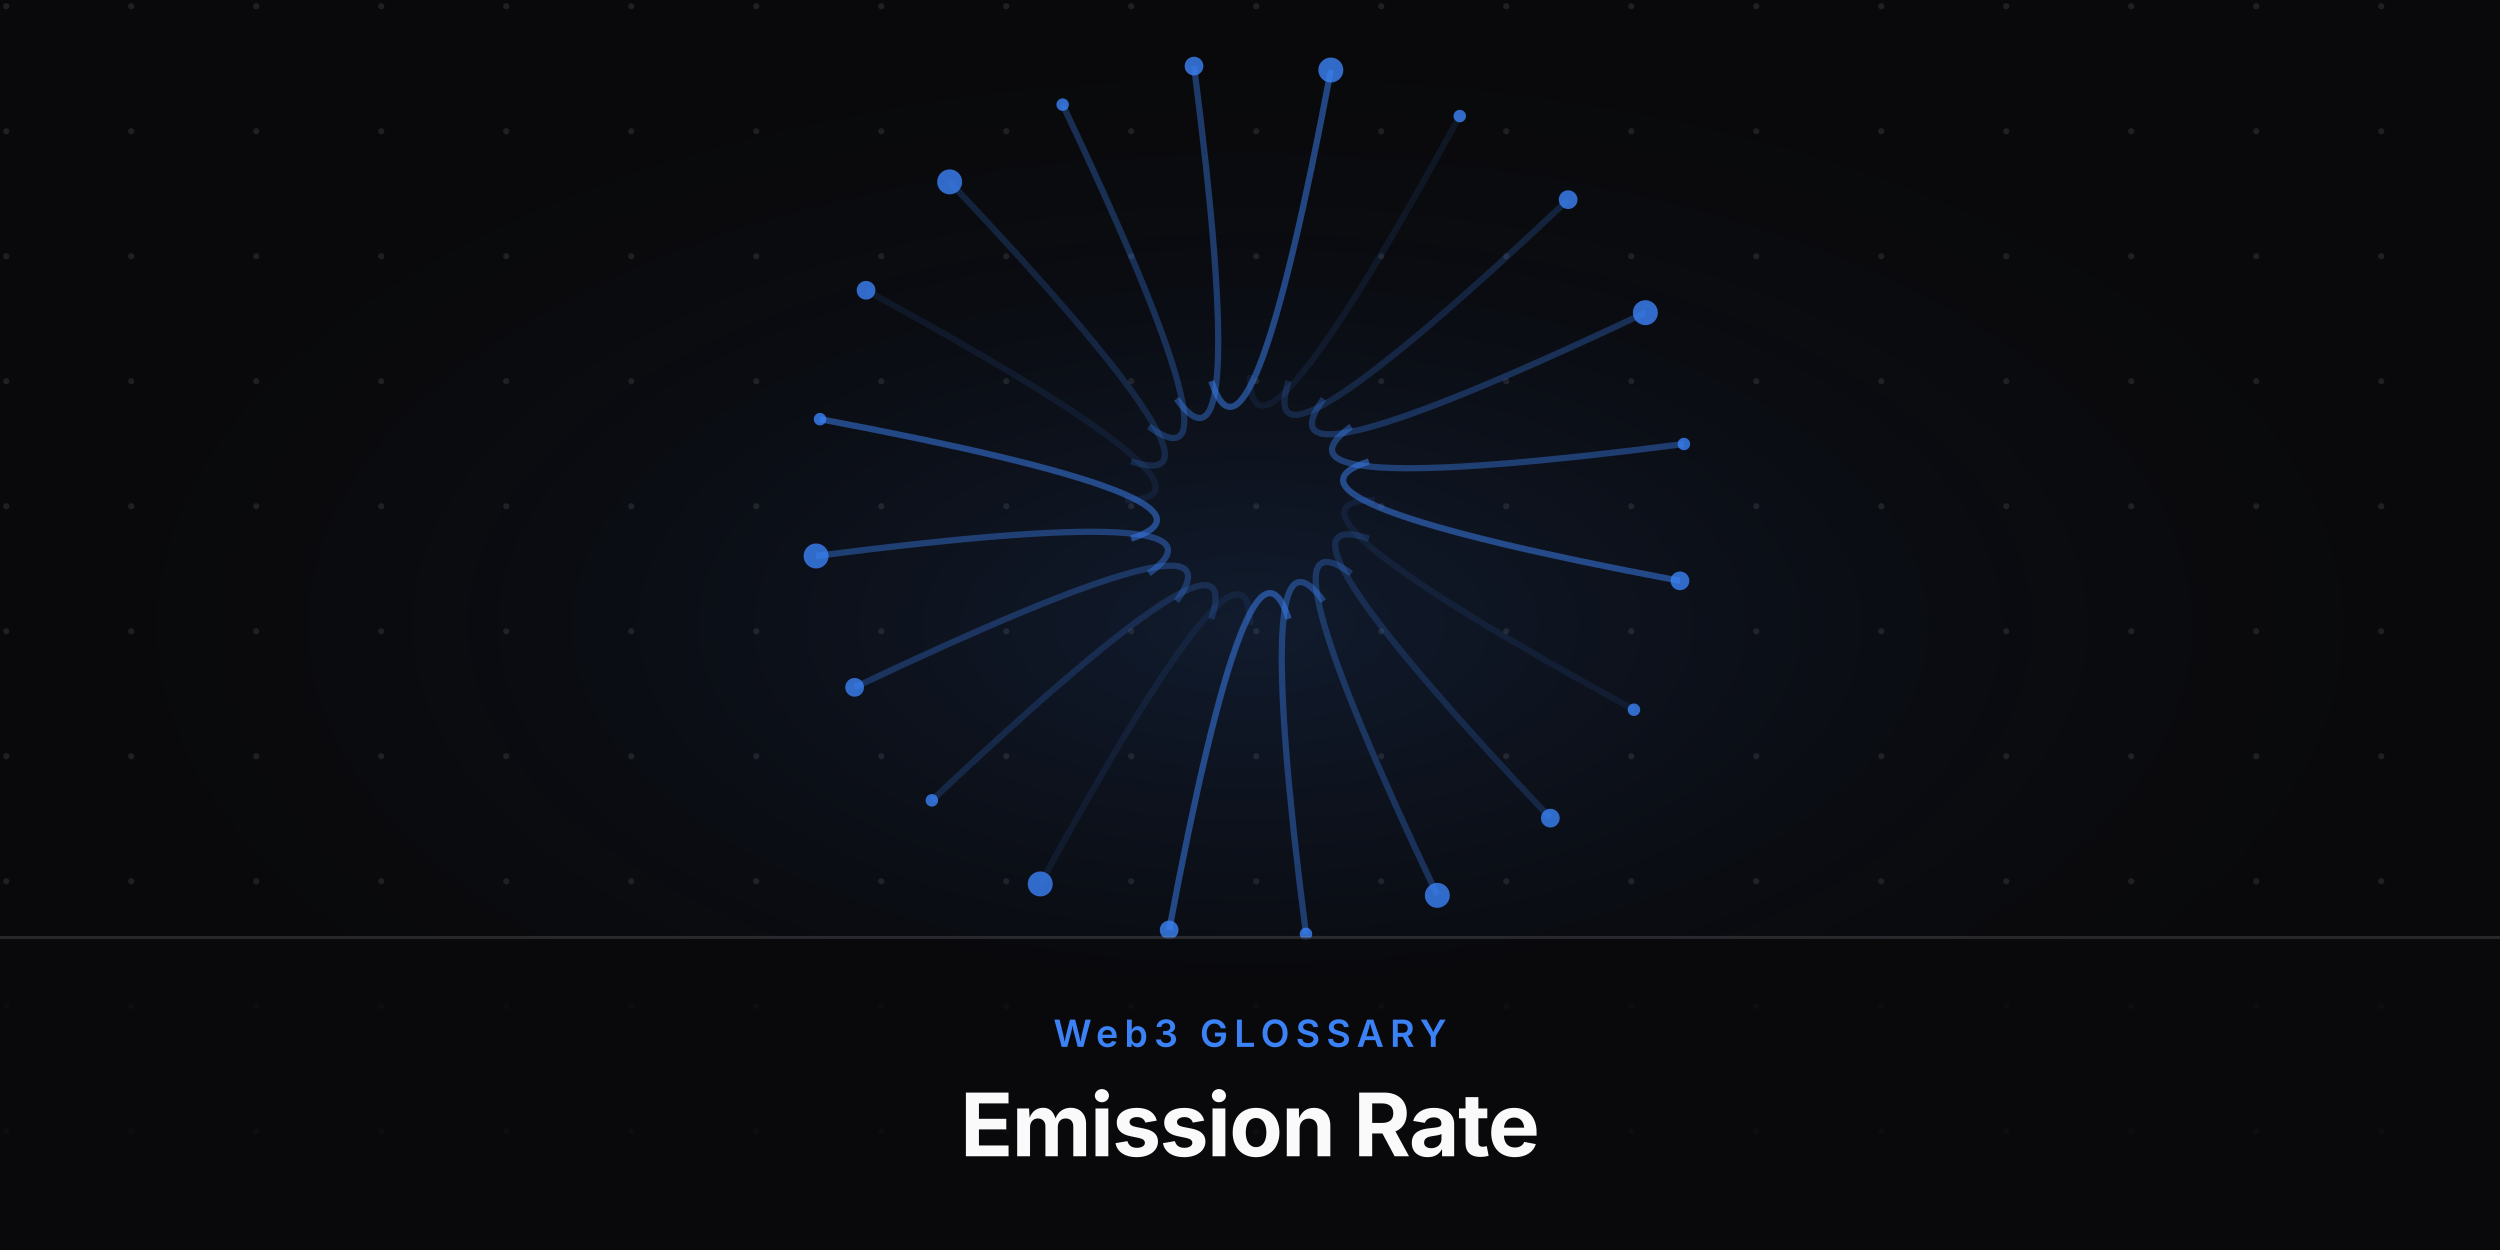
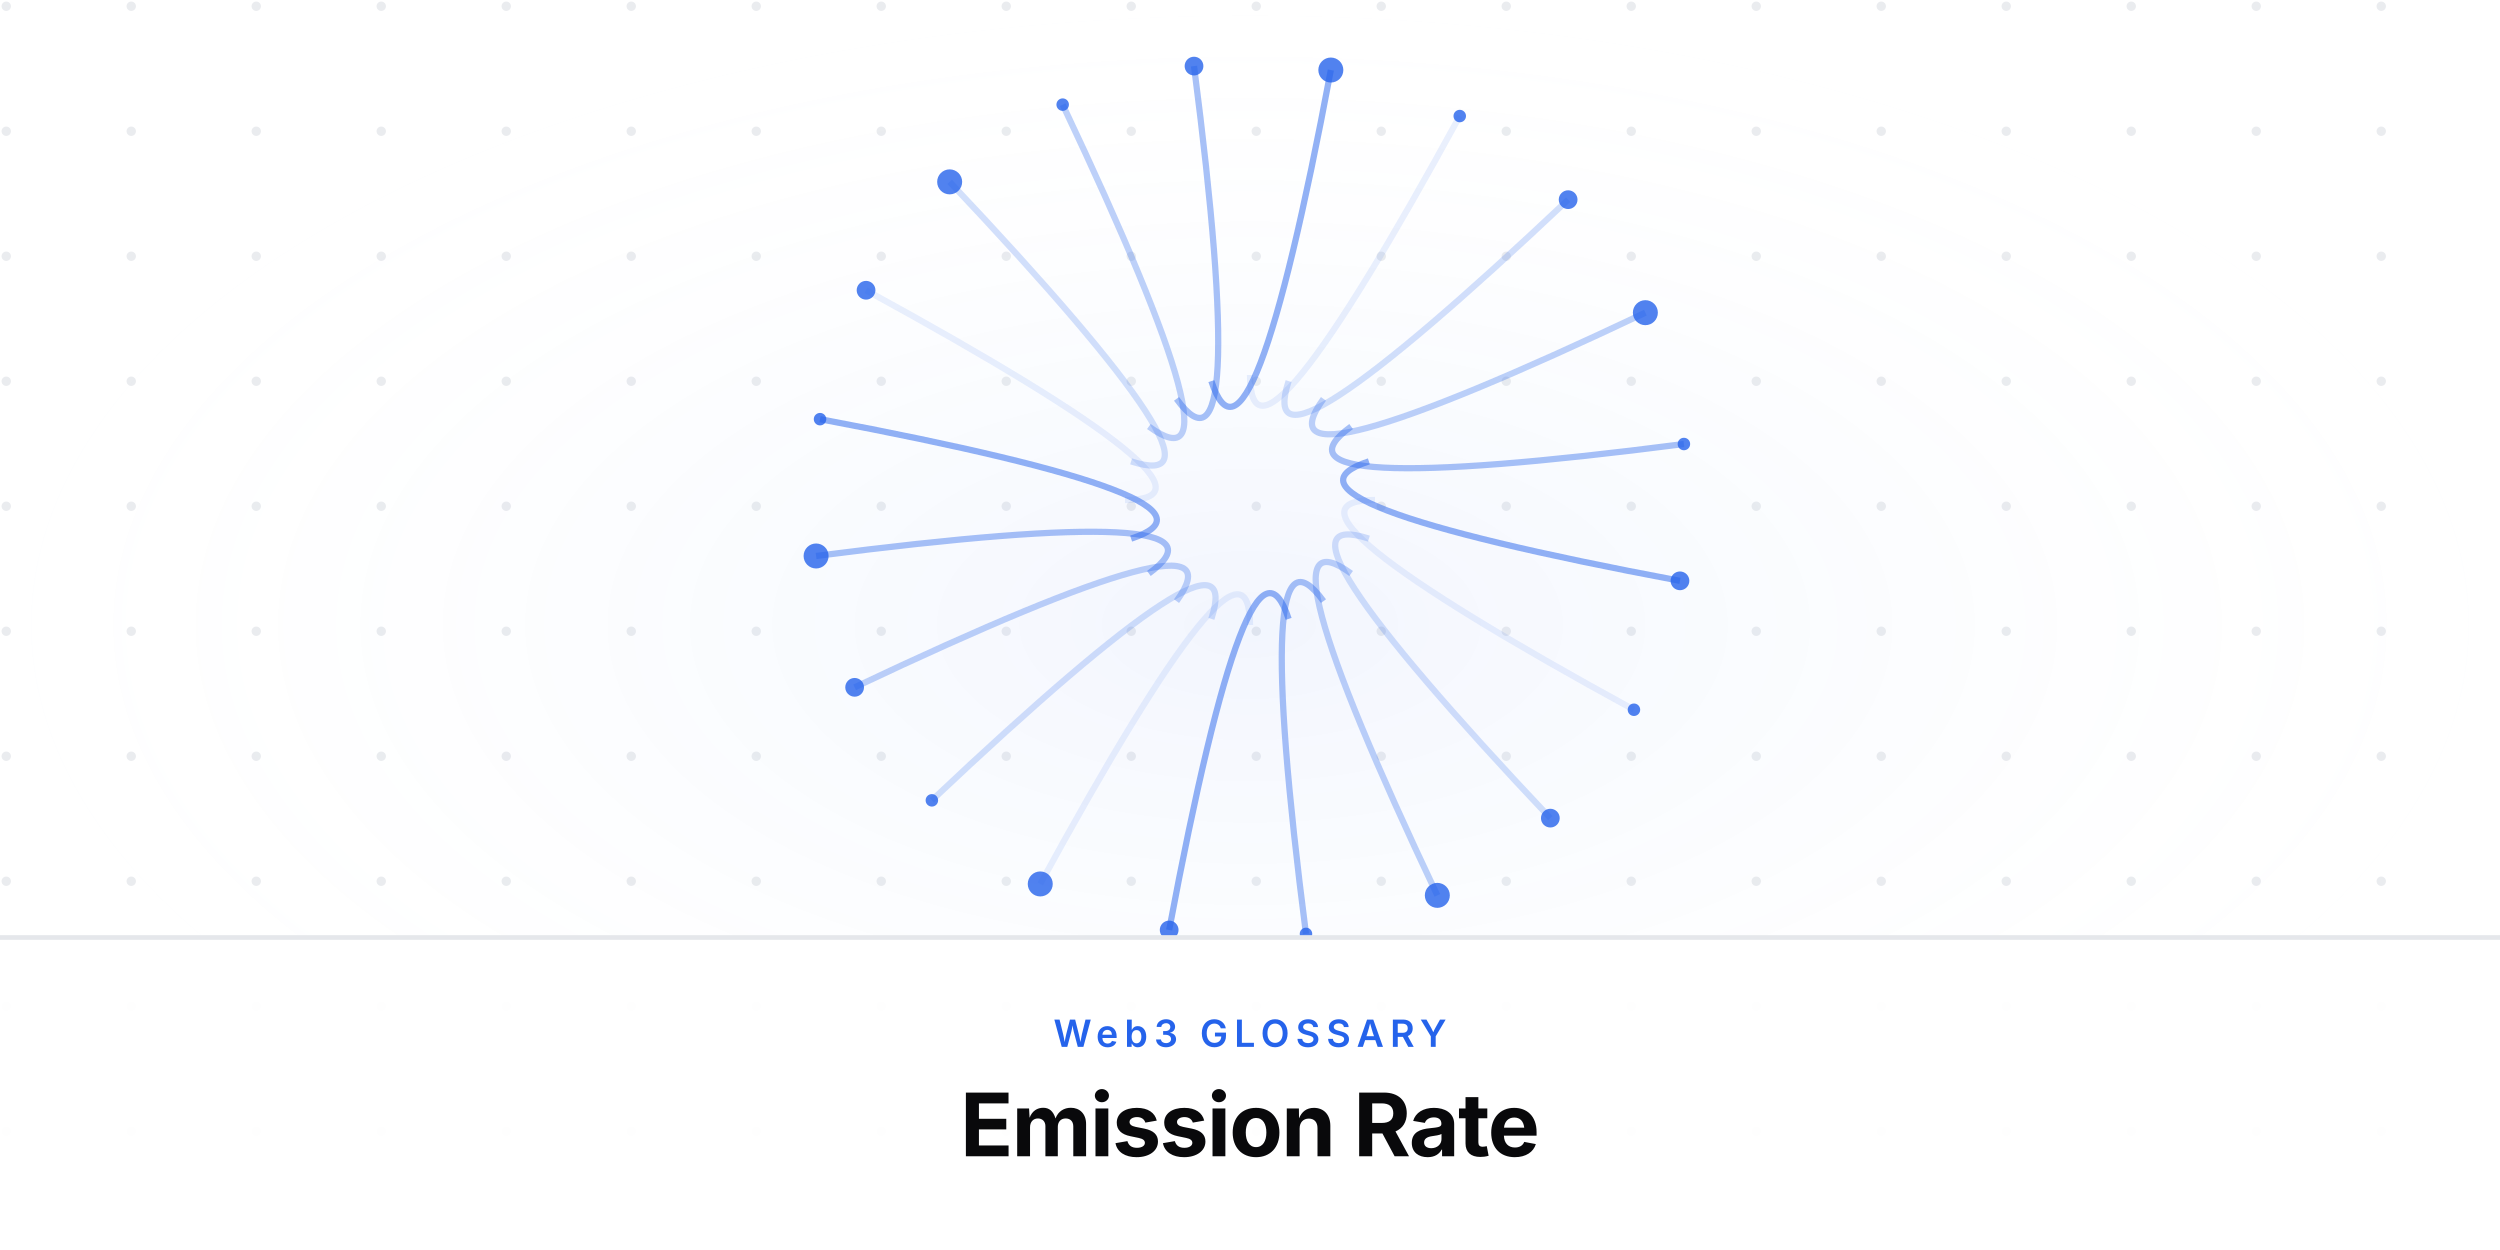
<svg xmlns="http://www.w3.org/2000/svg" viewBox="0 0 800 400" width="800" height="400">
  <defs>
    <radialGradient id="glow" cx="50%" cy="50%" r="50%">
-       <stop offset="0%" stop-color="rgba(59,130,246,0.15)" />
-       <stop offset="100%" stop-color="#09090b" stop-opacity="0" />
+       <stop offset="0%" stop-color="rgba(37,99,235,0.06)" />
+       <stop offset="100%" stop-color="#ffffff" stop-opacity="0" />
    </radialGradient>
    <pattern id="grid" width="40" height="40" patternUnits="userSpaceOnUse">
-       <circle cx="2" cy="2" r="1" fill="#a1a1aa" opacity="0.15" />
+       <circle cx="2" cy="2" r="1.5" fill="#e5e7eb" opacity="0.8" />
    </pattern>
  </defs>
-   <rect width="800" height="400" fill="#09090b" />
+   <rect width="800" height="400" fill="#ffffff" />
  <rect width="800" height="400" fill="url(#grid)" />
  <rect x="0" y="0" width="800" height="400" fill="url(#glow)" />
  <g transform="translate(0, -20)">
-     <path d="M 440 180 Q 400 180 522.862 247.12" fill="none" stroke="#3b82f6" stroke-width="2" opacity="0.1" />
-     <circle cx="522.862" cy="247.12" r="2" fill="#3b82f6" opacity="0.8" />
-     <path d="M 438.042 192.361 Q 400 180 496.107 281.801" fill="none" stroke="#3b82f6" stroke-width="2" opacity="0.2" />
-     <circle cx="496.107" cy="281.801" r="3" fill="#3b82f6" opacity="0.8" />
-     <path d="M 432.361 203.511 Q 400 180 459.945 306.517" fill="none" stroke="#3b82f6" stroke-width="2" opacity="0.3" />
-     <circle cx="459.945" cy="306.517" r="4" fill="#3b82f6" opacity="0.8" />
-     <path d="M 423.511 212.361 Q 400 180 417.915 318.849" fill="none" stroke="#3b82f6" stroke-width="2" opacity="0.4" />
-     <circle cx="417.915" cy="318.849" r="2" fill="#3b82f6" opacity="0.8" />
-     <path d="M 412.361 218.042 Q 400 180 374.132 317.589" fill="none" stroke="#3b82f6" stroke-width="2" opacity="0.5" />
-     <circle cx="374.132" cy="317.589" r="3" fill="#3b82f6" opacity="0.8" />
-     <path d="M 400 220 Q 400 180 332.88 302.862" fill="none" stroke="#3b82f6" stroke-width="2" opacity="0.1" />
-     <circle cx="332.88" cy="302.862" r="4" fill="#3b82f6" opacity="0.8" />
-     <path d="M 387.639 218.042 Q 400 180 298.199 276.107" fill="none" stroke="#3b82f6" stroke-width="2" opacity="0.2" />
-     <circle cx="298.199" cy="276.107" r="2" fill="#3b82f6" opacity="0.8" />
-     <path d="M 376.489 212.361 Q 400 180 273.483 239.945" fill="none" stroke="#3b82f6" stroke-width="2" opacity="0.3" />
-     <circle cx="273.483" cy="239.945" r="3" fill="#3b82f6" opacity="0.8" />
-     <path d="M 367.639 203.511 Q 400 180 261.151 197.915" fill="none" stroke="#3b82f6" stroke-width="2" opacity="0.4" />
-     <circle cx="261.151" cy="197.915" r="4" fill="#3b82f6" opacity="0.8" />
-     <path d="M 361.958 192.361 Q 400 180 262.411 154.132" fill="none" stroke="#3b82f6" stroke-width="2" opacity="0.5" />
-     <circle cx="262.411" cy="154.132" r="2" fill="#3b82f6" opacity="0.8" />
-     <path d="M 360 180 Q 400 180 277.138 112.88" fill="none" stroke="#3b82f6" stroke-width="2" opacity="0.1" />
-     <circle cx="277.138" cy="112.88" r="3" fill="#3b82f6" opacity="0.8" />
-     <path d="M 361.958 167.639 Q 400 180 303.893 78.199" fill="none" stroke="#3b82f6" stroke-width="2" opacity="0.2" />
-     <circle cx="303.893" cy="78.199" r="4" fill="#3b82f6" opacity="0.8" />
-     <path d="M 367.639 156.489 Q 400 180 340.055 53.483" fill="none" stroke="#3b82f6" stroke-width="2" opacity="0.3" />
-     <circle cx="340.055" cy="53.483" r="2" fill="#3b82f6" opacity="0.8" />
-     <path d="M 376.489 147.639 Q 400 180 382.085 41.151" fill="none" stroke="#3b82f6" stroke-width="2" opacity="0.4" />
-     <circle cx="382.085" cy="41.151" r="3" fill="#3b82f6" opacity="0.8" />
-     <path d="M 387.639 141.958 Q 400 180 425.868 42.411" fill="none" stroke="#3b82f6" stroke-width="2" opacity="0.5" />
-     <circle cx="425.868" cy="42.411" r="4" fill="#3b82f6" opacity="0.8" />
-     <path d="M 400 140 Q 400 180 467.12 57.138" fill="none" stroke="#3b82f6" stroke-width="2" opacity="0.1" />
-     <circle cx="467.12" cy="57.138" r="2" fill="#3b82f6" opacity="0.8" />
-     <path d="M 412.361 141.958 Q 400 180 501.801 83.893" fill="none" stroke="#3b82f6" stroke-width="2" opacity="0.2" />
-     <circle cx="501.801" cy="83.893" r="3" fill="#3b82f6" opacity="0.8" />
-     <path d="M 423.511 147.639 Q 400 180 526.517 120.055" fill="none" stroke="#3b82f6" stroke-width="2" opacity="0.3" />
-     <circle cx="526.517" cy="120.055" r="4" fill="#3b82f6" opacity="0.8" />
-     <path d="M 432.361 156.489 Q 400 180 538.849 162.085" fill="none" stroke="#3b82f6" stroke-width="2" opacity="0.4" />
-     <circle cx="538.849" cy="162.085" r="2" fill="#3b82f6" opacity="0.8" />
-     <path d="M 438.042 167.639 Q 400 180 537.589 205.868" fill="none" stroke="#3b82f6" stroke-width="2" opacity="0.5" />
-     <circle cx="537.589" cy="205.868" r="3" fill="#3b82f6" opacity="0.8" />
+     <path d="M 440 180 Q 400 180 522.862 247.12" fill="none" stroke="#2563eb" stroke-width="2" opacity="0.1" />
+     <circle cx="522.862" cy="247.12" r="2" fill="#2563eb" opacity="0.8" />
+     <path d="M 438.042 192.361 Q 400 180 496.107 281.801" fill="none" stroke="#2563eb" stroke-width="2" opacity="0.2" />
+     <circle cx="496.107" cy="281.801" r="3" fill="#2563eb" opacity="0.8" />
+     <path d="M 432.361 203.511 Q 400 180 459.945 306.517" fill="none" stroke="#2563eb" stroke-width="2" opacity="0.3" />
+     <circle cx="459.945" cy="306.517" r="4" fill="#2563eb" opacity="0.8" />
+     <path d="M 423.511 212.361 Q 400 180 417.915 318.849" fill="none" stroke="#2563eb" stroke-width="2" opacity="0.4" />
+     <circle cx="417.915" cy="318.849" r="2" fill="#2563eb" opacity="0.8" />
+     <path d="M 412.361 218.042 Q 400 180 374.132 317.589" fill="none" stroke="#2563eb" stroke-width="2" opacity="0.5" />
+     <circle cx="374.132" cy="317.589" r="3" fill="#2563eb" opacity="0.8" />
+     <path d="M 400 220 Q 400 180 332.88 302.862" fill="none" stroke="#2563eb" stroke-width="2" opacity="0.1" />
+     <circle cx="332.88" cy="302.862" r="4" fill="#2563eb" opacity="0.8" />
+     <path d="M 387.639 218.042 Q 400 180 298.199 276.107" fill="none" stroke="#2563eb" stroke-width="2" opacity="0.2" />
+     <circle cx="298.199" cy="276.107" r="2" fill="#2563eb" opacity="0.8" />
+     <path d="M 376.489 212.361 Q 400 180 273.483 239.945" fill="none" stroke="#2563eb" stroke-width="2" opacity="0.3" />
+     <circle cx="273.483" cy="239.945" r="3" fill="#2563eb" opacity="0.8" />
+     <path d="M 367.639 203.511 Q 400 180 261.151 197.915" fill="none" stroke="#2563eb" stroke-width="2" opacity="0.4" />
+     <circle cx="261.151" cy="197.915" r="4" fill="#2563eb" opacity="0.8" />
+     <path d="M 361.958 192.361 Q 400 180 262.411 154.132" fill="none" stroke="#2563eb" stroke-width="2" opacity="0.5" />
+     <circle cx="262.411" cy="154.132" r="2" fill="#2563eb" opacity="0.8" />
+     <path d="M 360 180 Q 400 180 277.138 112.88" fill="none" stroke="#2563eb" stroke-width="2" opacity="0.1" />
+     <circle cx="277.138" cy="112.88" r="3" fill="#2563eb" opacity="0.8" />
+     <path d="M 361.958 167.639 Q 400 180 303.893 78.199" fill="none" stroke="#2563eb" stroke-width="2" opacity="0.2" />
+     <circle cx="303.893" cy="78.199" r="4" fill="#2563eb" opacity="0.8" />
+     <path d="M 367.639 156.489 Q 400 180 340.055 53.483" fill="none" stroke="#2563eb" stroke-width="2" opacity="0.3" />
+     <circle cx="340.055" cy="53.483" r="2" fill="#2563eb" opacity="0.8" />
+     <path d="M 376.489 147.639 Q 400 180 382.085 41.151" fill="none" stroke="#2563eb" stroke-width="2" opacity="0.4" />
+     <circle cx="382.085" cy="41.151" r="3" fill="#2563eb" opacity="0.8" />
+     <path d="M 387.639 141.958 Q 400 180 425.868 42.411" fill="none" stroke="#2563eb" stroke-width="2" opacity="0.5" />
+     <circle cx="425.868" cy="42.411" r="4" fill="#2563eb" opacity="0.8" />
+     <path d="M 400 140 Q 400 180 467.12 57.138" fill="none" stroke="#2563eb" stroke-width="2" opacity="0.1" />
+     <circle cx="467.12" cy="57.138" r="2" fill="#2563eb" opacity="0.8" />
+     <path d="M 412.361 141.958 Q 400 180 501.801 83.893" fill="none" stroke="#2563eb" stroke-width="2" opacity="0.2" />
+     <circle cx="501.801" cy="83.893" r="3" fill="#2563eb" opacity="0.8" />
+     <path d="M 423.511 147.639 Q 400 180 526.517 120.055" fill="none" stroke="#2563eb" stroke-width="2" opacity="0.3" />
+     <circle cx="526.517" cy="120.055" r="4" fill="#2563eb" opacity="0.8" />
+     <path d="M 432.361 156.489 Q 400 180 538.849 162.085" fill="none" stroke="#2563eb" stroke-width="2" opacity="0.4" />
+     <circle cx="538.849" cy="162.085" r="2" fill="#2563eb" opacity="0.8" />
+     <path d="M 438.042 167.639 Q 400 180 537.589 205.868" fill="none" stroke="#2563eb" stroke-width="2" opacity="0.5" />
+     <circle cx="537.589" cy="205.868" r="3" fill="#2563eb" opacity="0.8" />
  </g>
-   <rect x="0" y="300" width="800" height="100" fill="#09090b" opacity="0.8" />
-   <line x1="0" y1="300" x2="800" y2="300" stroke="#a1a1aa" stroke-opacity="0.2" stroke-width="1" />
-   <text x="400" y="335" font-family="'Inter',sans-serif" font-weight="600" font-size="12" fill="#3b82f6" text-anchor="middle" letter-spacing="2" text-transform="uppercase">Web3 GLOSSARY</text>
-   <text x="400" y="370" font-family="'Inter',sans-serif" font-weight="700" font-size="28" fill="#fafafa" text-anchor="middle" letter-spacing="-0.5">Emission Rate</text>
+   <rect x="0" y="300" width="800" height="100" fill="#ffffff" opacity="0.95" />
+   <line x1="0" y1="300" x2="800" y2="300" stroke="#e5e7eb" stroke-opacity="1" stroke-width="1.5" />
+   <text x="400" y="335" font-family="'Inter',sans-serif" font-weight="600" font-size="12" fill="#2563eb" text-anchor="middle" letter-spacing="2" text-transform="uppercase">Web3 GLOSSARY</text>
+   <text x="400" y="370" font-family="'Inter',sans-serif" font-weight="700" font-size="28" fill="#09090b" text-anchor="middle" letter-spacing="-0.5">Emission Rate</text>
</svg>
